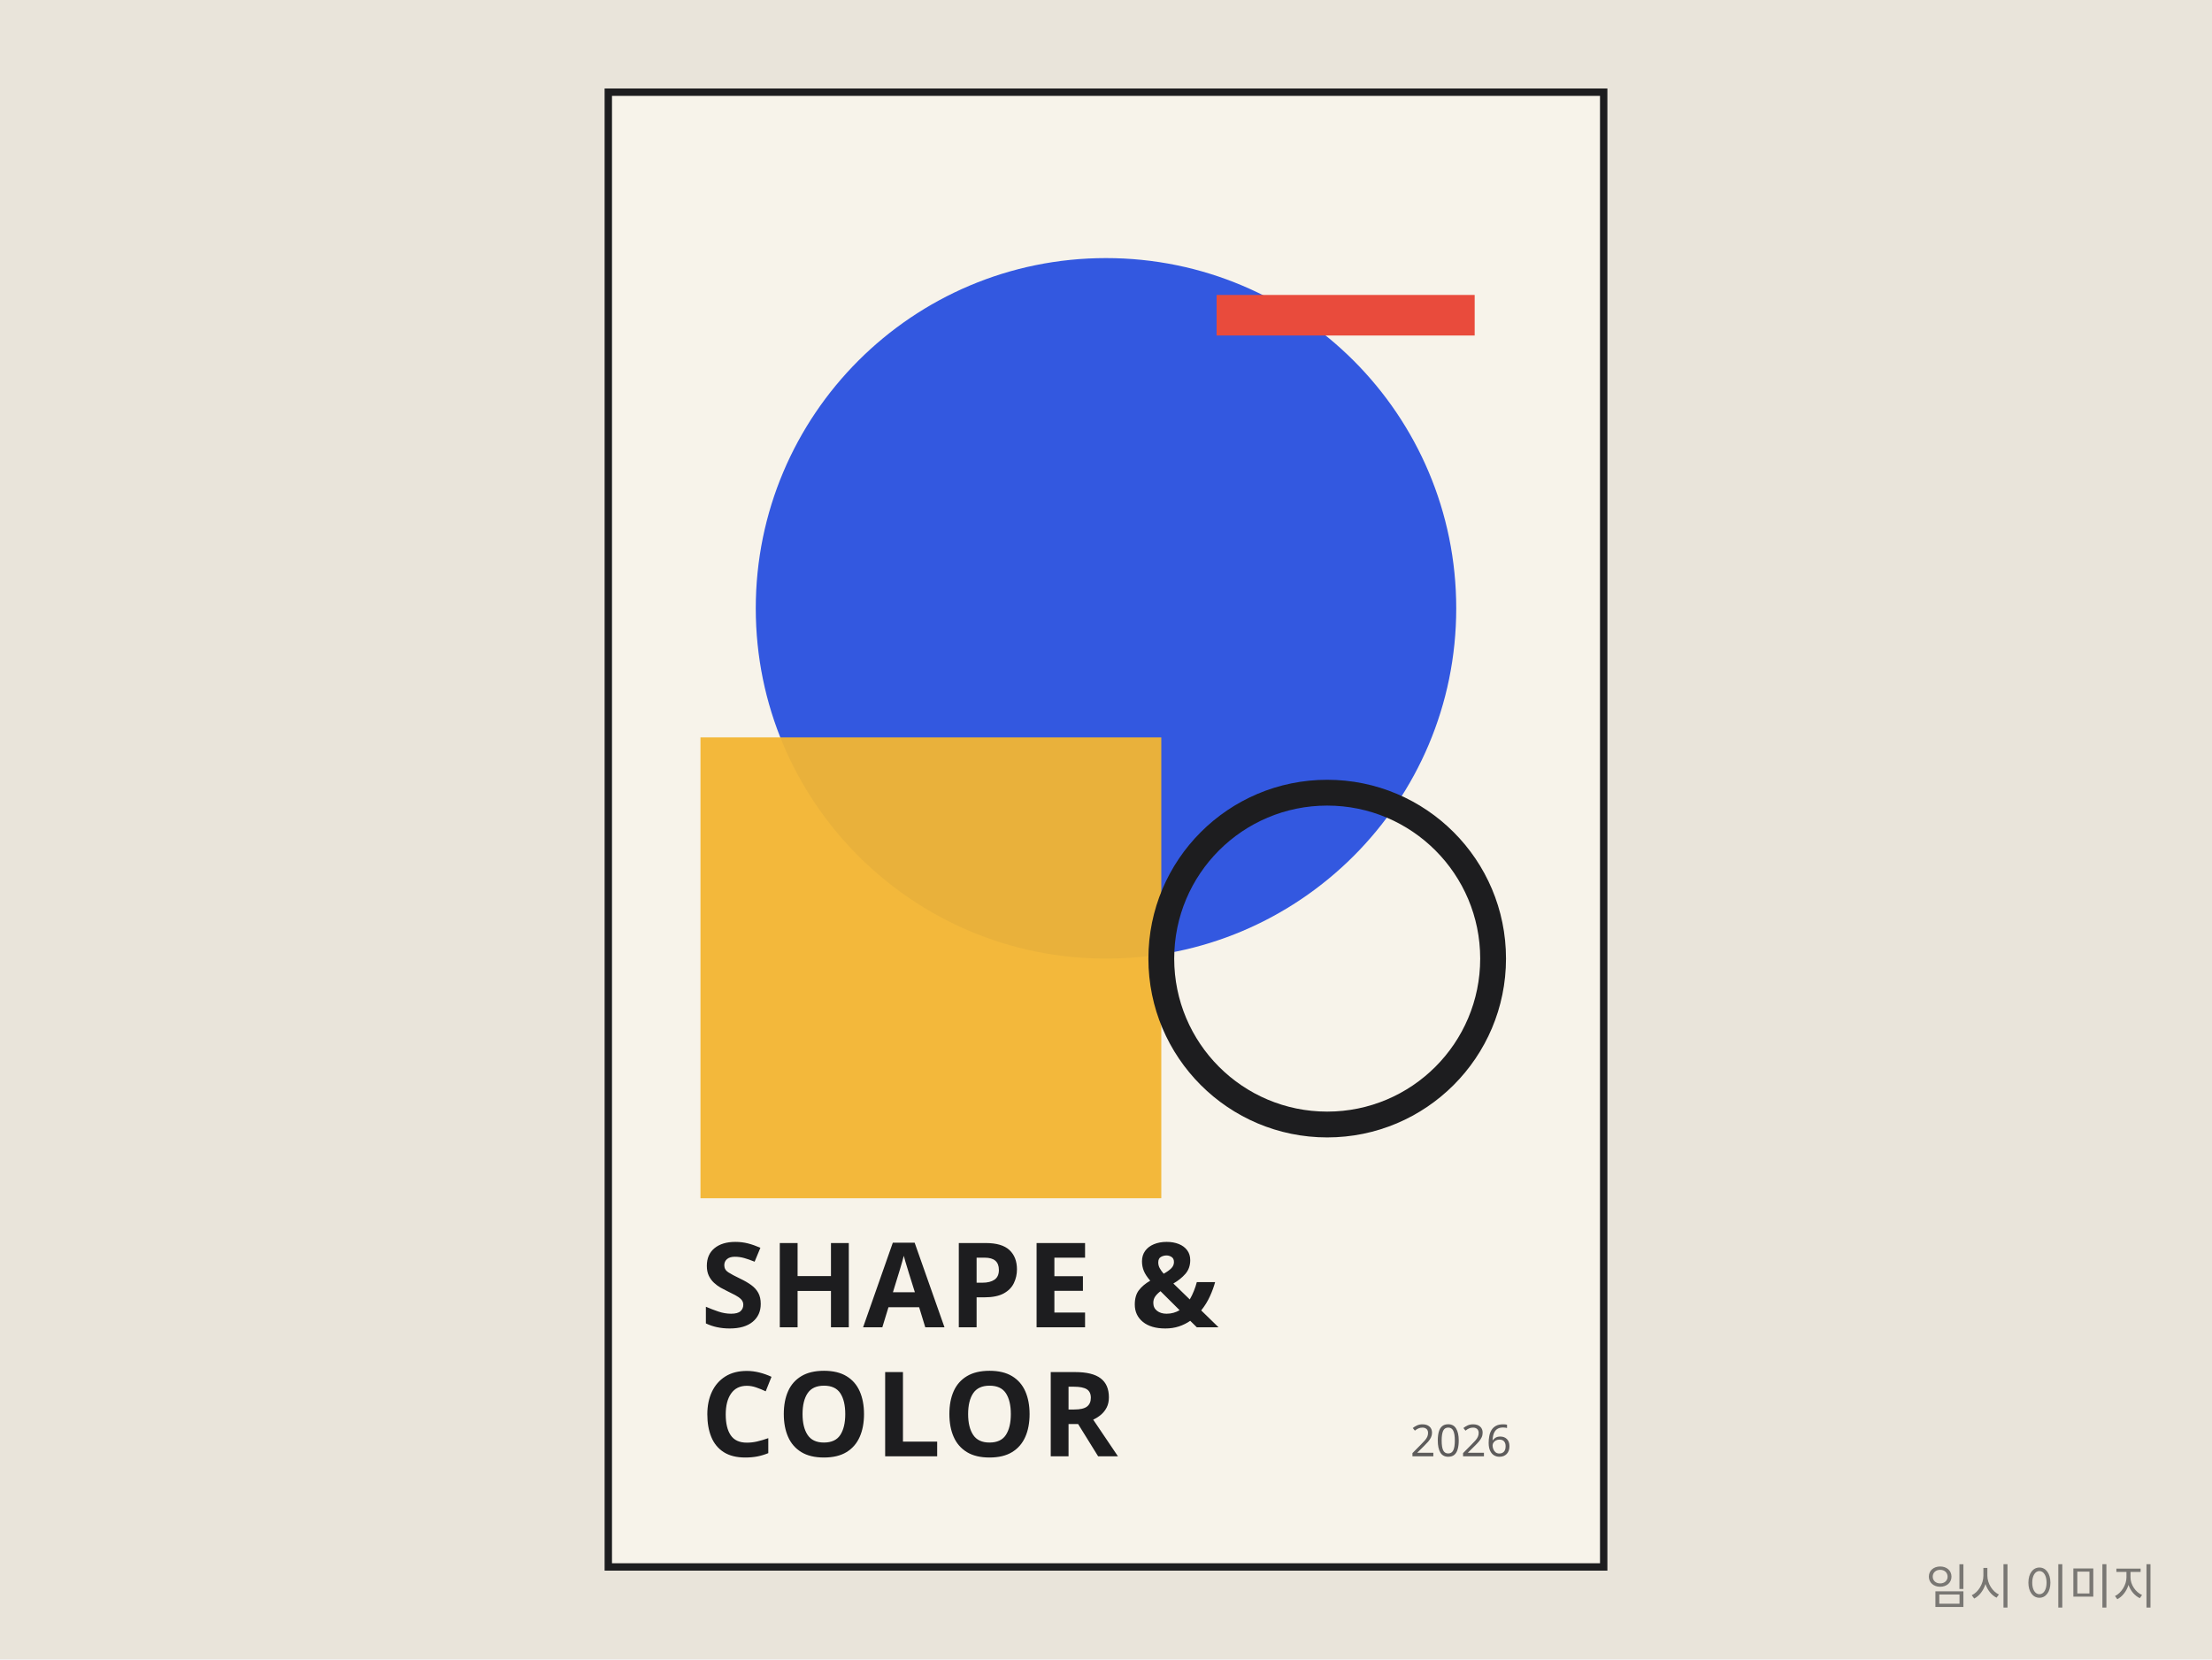
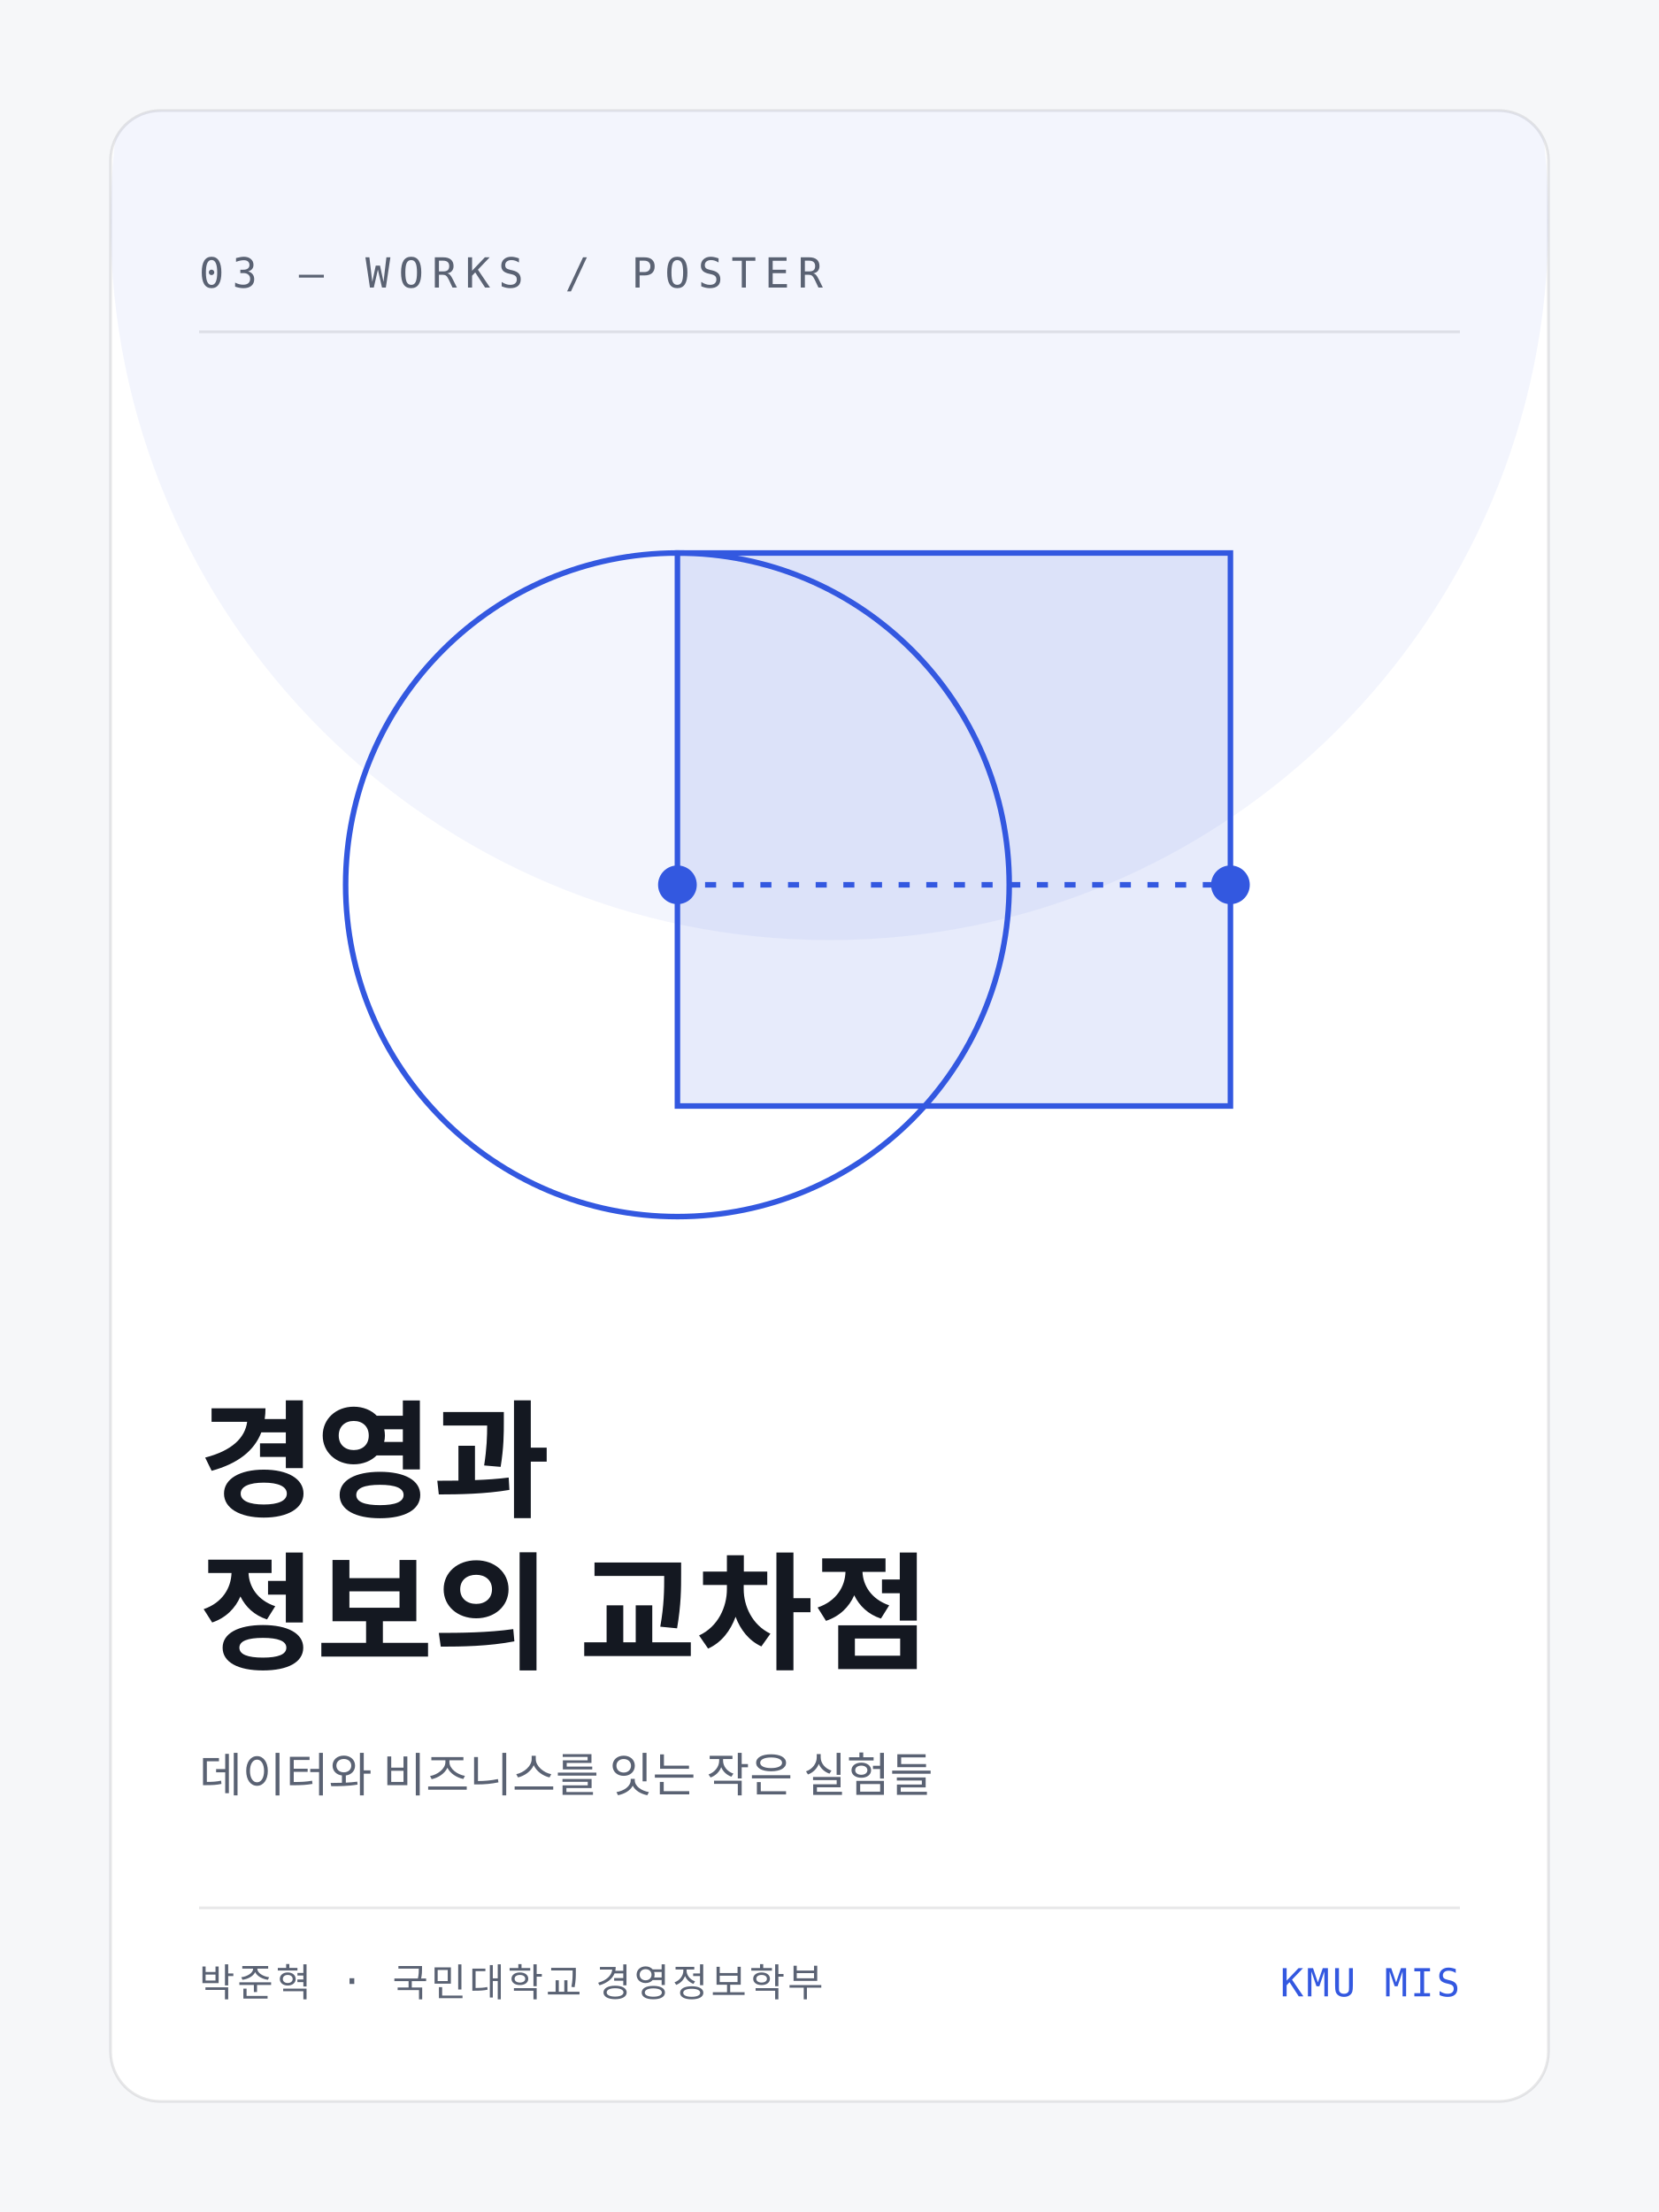
- <svg xmlns="http://www.w3.org/2000/svg" viewBox="0 0 1200 900" role="img" aria-label="포스터 임시 이미지: 원과 사각형으로 구성한 전시 포스터">
-   <rect width="1200" height="900" fill="#e9e4da" />
-   <rect x="330" y="50" width="540" height="800" fill="#f7f3ea" stroke="#1d1d1f" stroke-width="4" />
-   <circle cx="600" cy="330" r="190" fill="#3358e0" />
-   <rect x="380" y="400" width="250" height="250" fill="#f2b632" opacity=".95" />
-   <circle cx="720" cy="520" r="90" fill="none" stroke="#1d1d1f" stroke-width="14" />
-   <rect x="660" y="160" width="140" height="22" fill="#e94b3c" />
-   <g font-family="system-ui, sans-serif" fill="#1d1d1f">
-     <text x="380" y="720" font-size="64" font-weight="800" letter-spacing="2">SHAPE &amp;</text>
-     <text x="380" y="790" font-size="64" font-weight="800" letter-spacing="2">COLOR</text>
-     <text x="820" y="790" text-anchor="end" font-size="24" opacity=".7">2026</text>
+ <svg xmlns="http://www.w3.org/2000/svg" viewBox="0 0 600 800" width="600" height="800" role="img" aria-label="포스터: 밝은 배경에 파란 원과 선으로 구성한 경영과 정보의 교차점 전시 포스터">
+   <defs>
+     <style>
+       .mono { font-family: ui-monospace, "SFMono-Regular", Menlo, Consolas, monospace; }
+       .sans { font-family: "IBM Plex Sans KR", system-ui, -apple-system, "Segoe UI", sans-serif; }
+     </style>
+     <clipPath id="frame">
+       <rect x="40" y="40" width="520" height="720" rx="18" />
+     </clipPath>
+   </defs>
+   <rect width="600" height="800" fill="#f6f7f9" />
+   <rect x="40" y="40" width="520" height="720" rx="18" fill="#ffffff" stroke="rgba(20,24,33,.1)" stroke-width="1" />
+   <g clip-path="url(#frame)">
+     <circle cx="300" cy="80" r="260" fill="#3358e0" opacity="0.06" />
  </g>
-   <text x="1170" y="870" text-anchor="end" font-family="system-ui, sans-serif" font-size="26" fill="#1d1d1f" opacity=".55">임시 이미지</text>
+   <text x="72" y="104" class="mono" font-size="15" letter-spacing="3" fill="#5a6273">03 — WORKS / POSTER</text>
+   <line x1="72" y1="120" x2="528" y2="120" stroke="rgba(20,24,33,.1)" stroke-width="1" />
+   <g clip-path="url(#frame)">
+     <circle cx="245" cy="320" r="120" fill="none" stroke="#3358e0" stroke-width="2" />
+     <rect x="245" y="200" width="200" height="200" fill="#3358e0" opacity="0.12" />
+     <rect x="245" y="200" width="200" height="200" fill="none" stroke="#3358e0" stroke-width="2" />
+     <circle cx="245" cy="320" r="7" fill="#3358e0" />
+     <circle cx="445" cy="320" r="7" fill="#3358e0" />
+     <line x1="245" y1="320" x2="445" y2="320" stroke="#3358e0" stroke-width="2" stroke-dasharray="4 6" />
+   </g>
+   <text x="72" y="545" class="sans" font-size="46" font-weight="700" fill="#141821">경영과</text>
+   <text x="72" y="600" class="sans" font-size="46" font-weight="700" fill="#141821">정보의 교차점</text>
+   <text x="72" y="648" class="sans" font-size="17" fill="#5a6273">데이터와 비즈니스를 잇는 작은 실험들</text>
+   <line x1="72" y1="690" x2="528" y2="690" stroke="rgba(20,24,33,.1)" stroke-width="1" />
+   <text x="72" y="722" class="mono" font-size="14" letter-spacing="1" fill="#5a6273">박준혁 · 국민대학교 경영정보학부</text>
+   <text x="528" y="722" class="mono" font-size="14" letter-spacing="1" fill="#3358e0" text-anchor="end">KMU MIS</text>
</svg>
